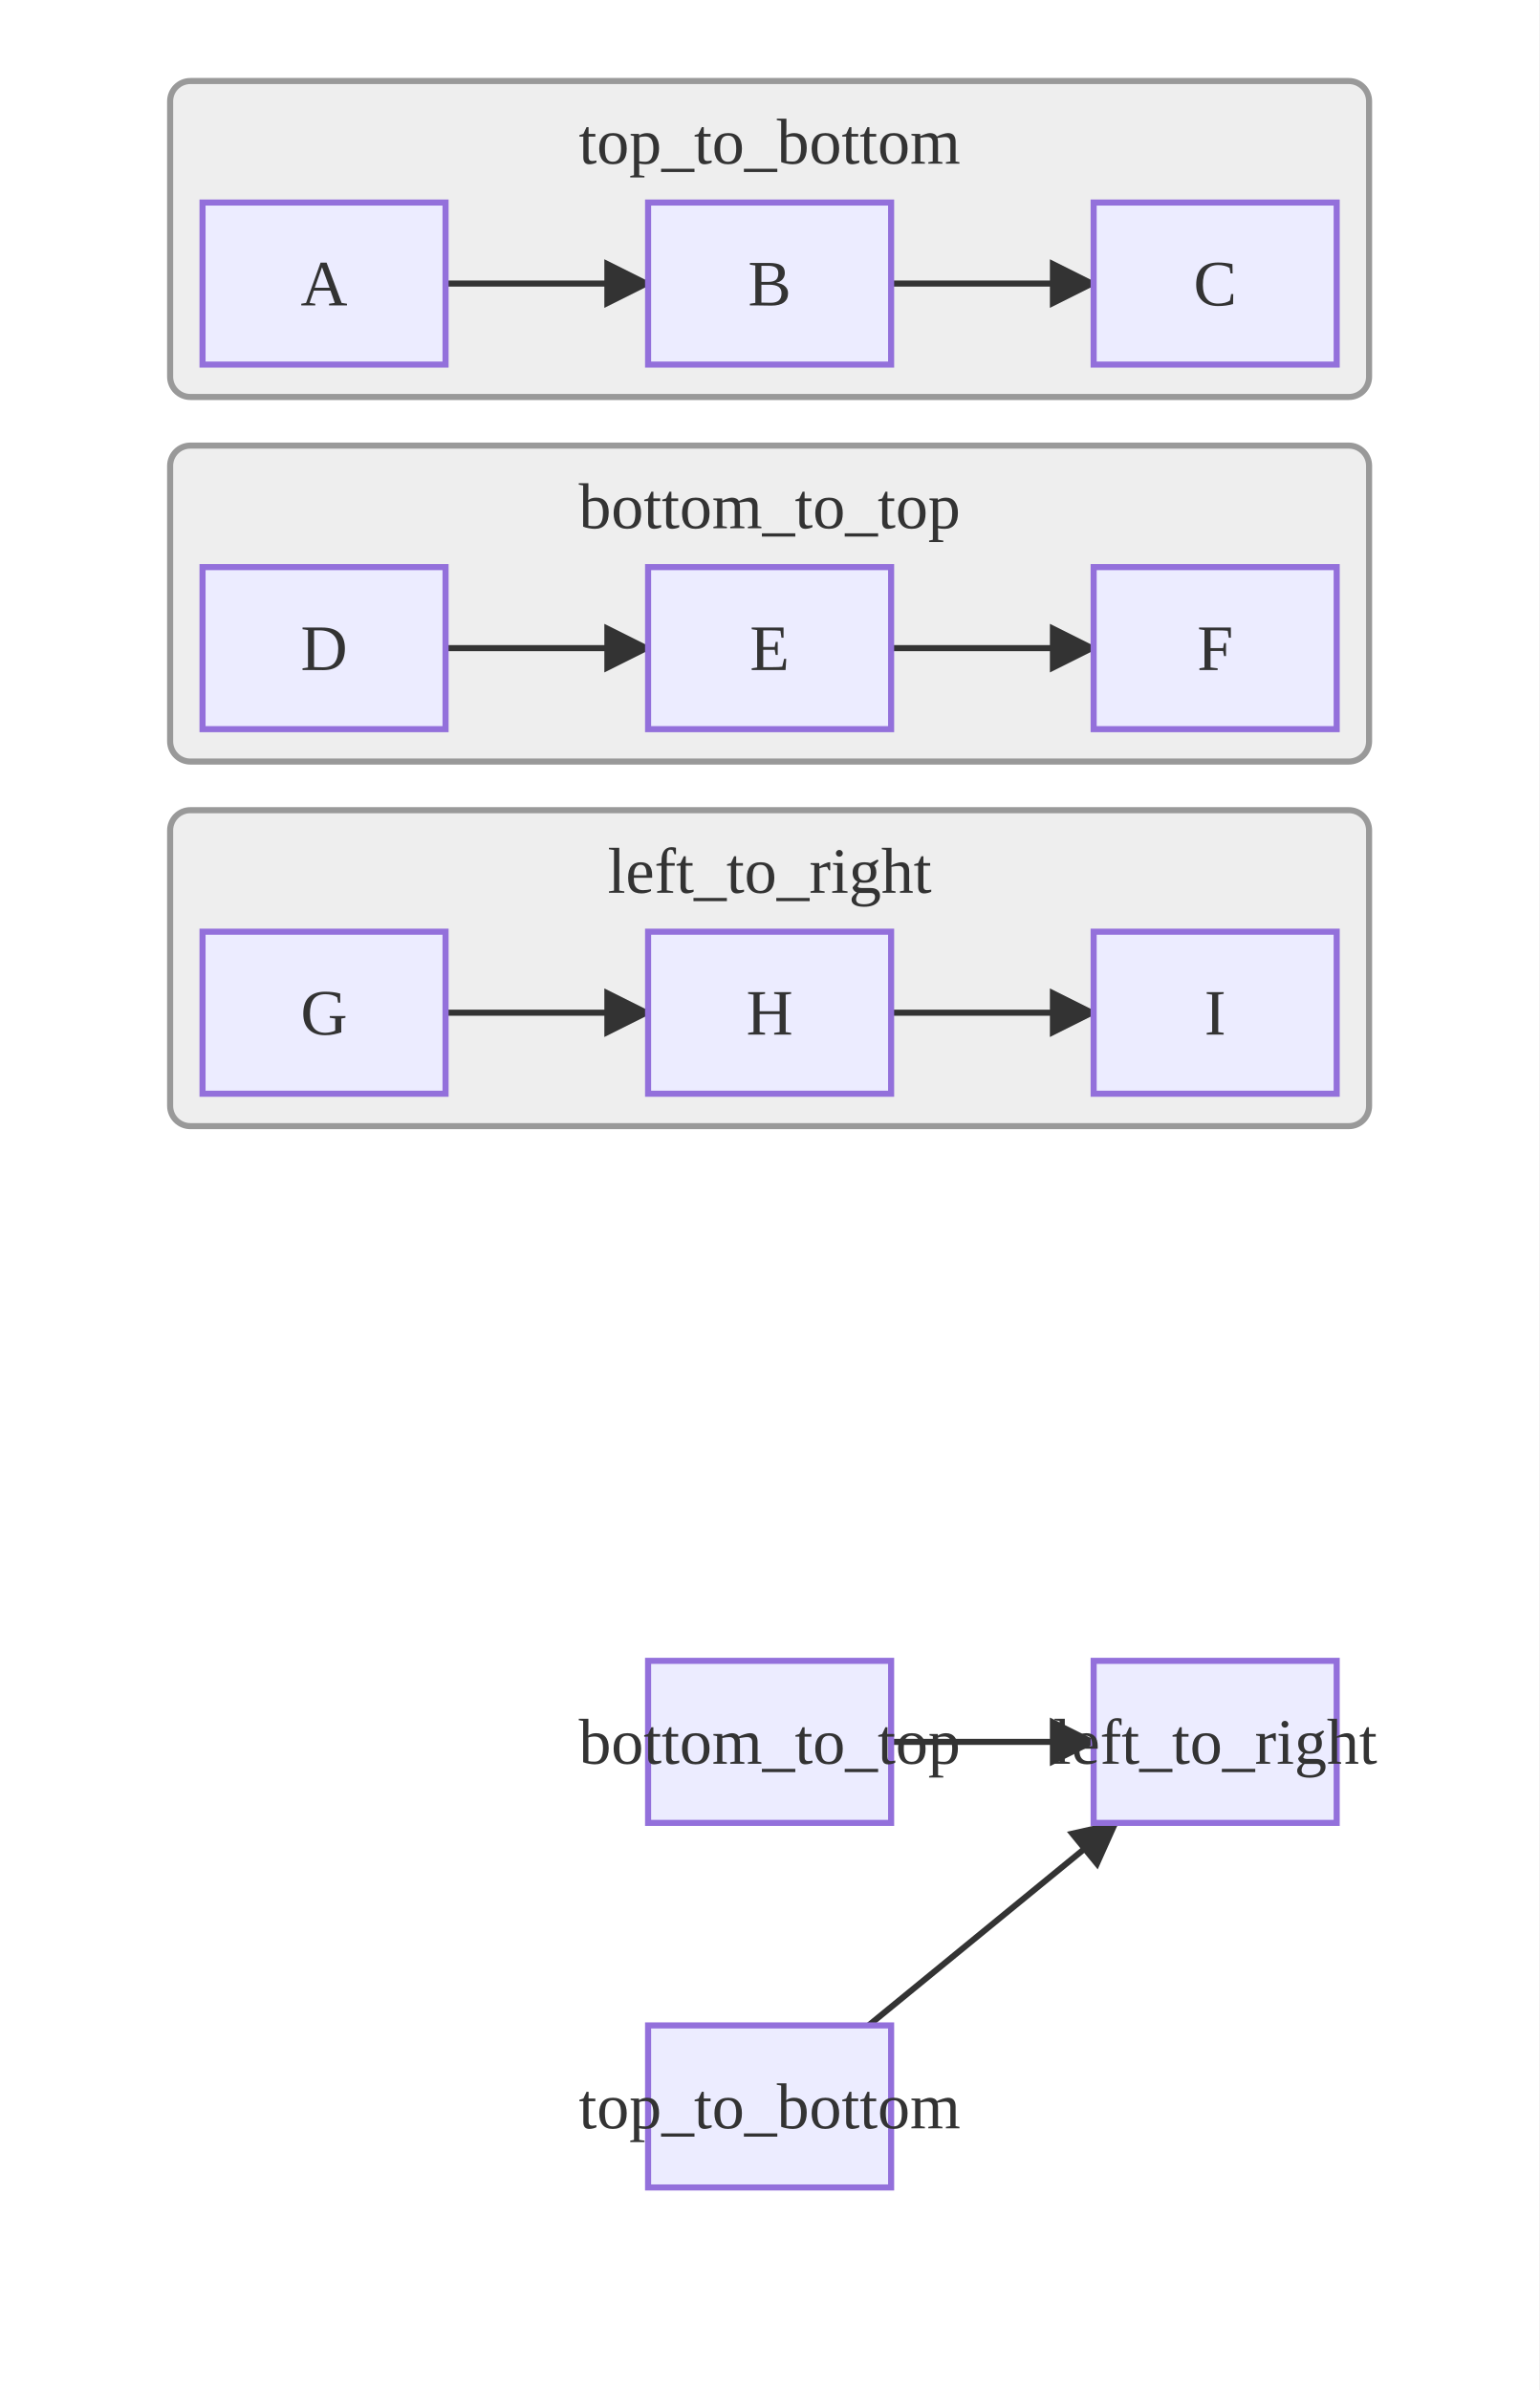
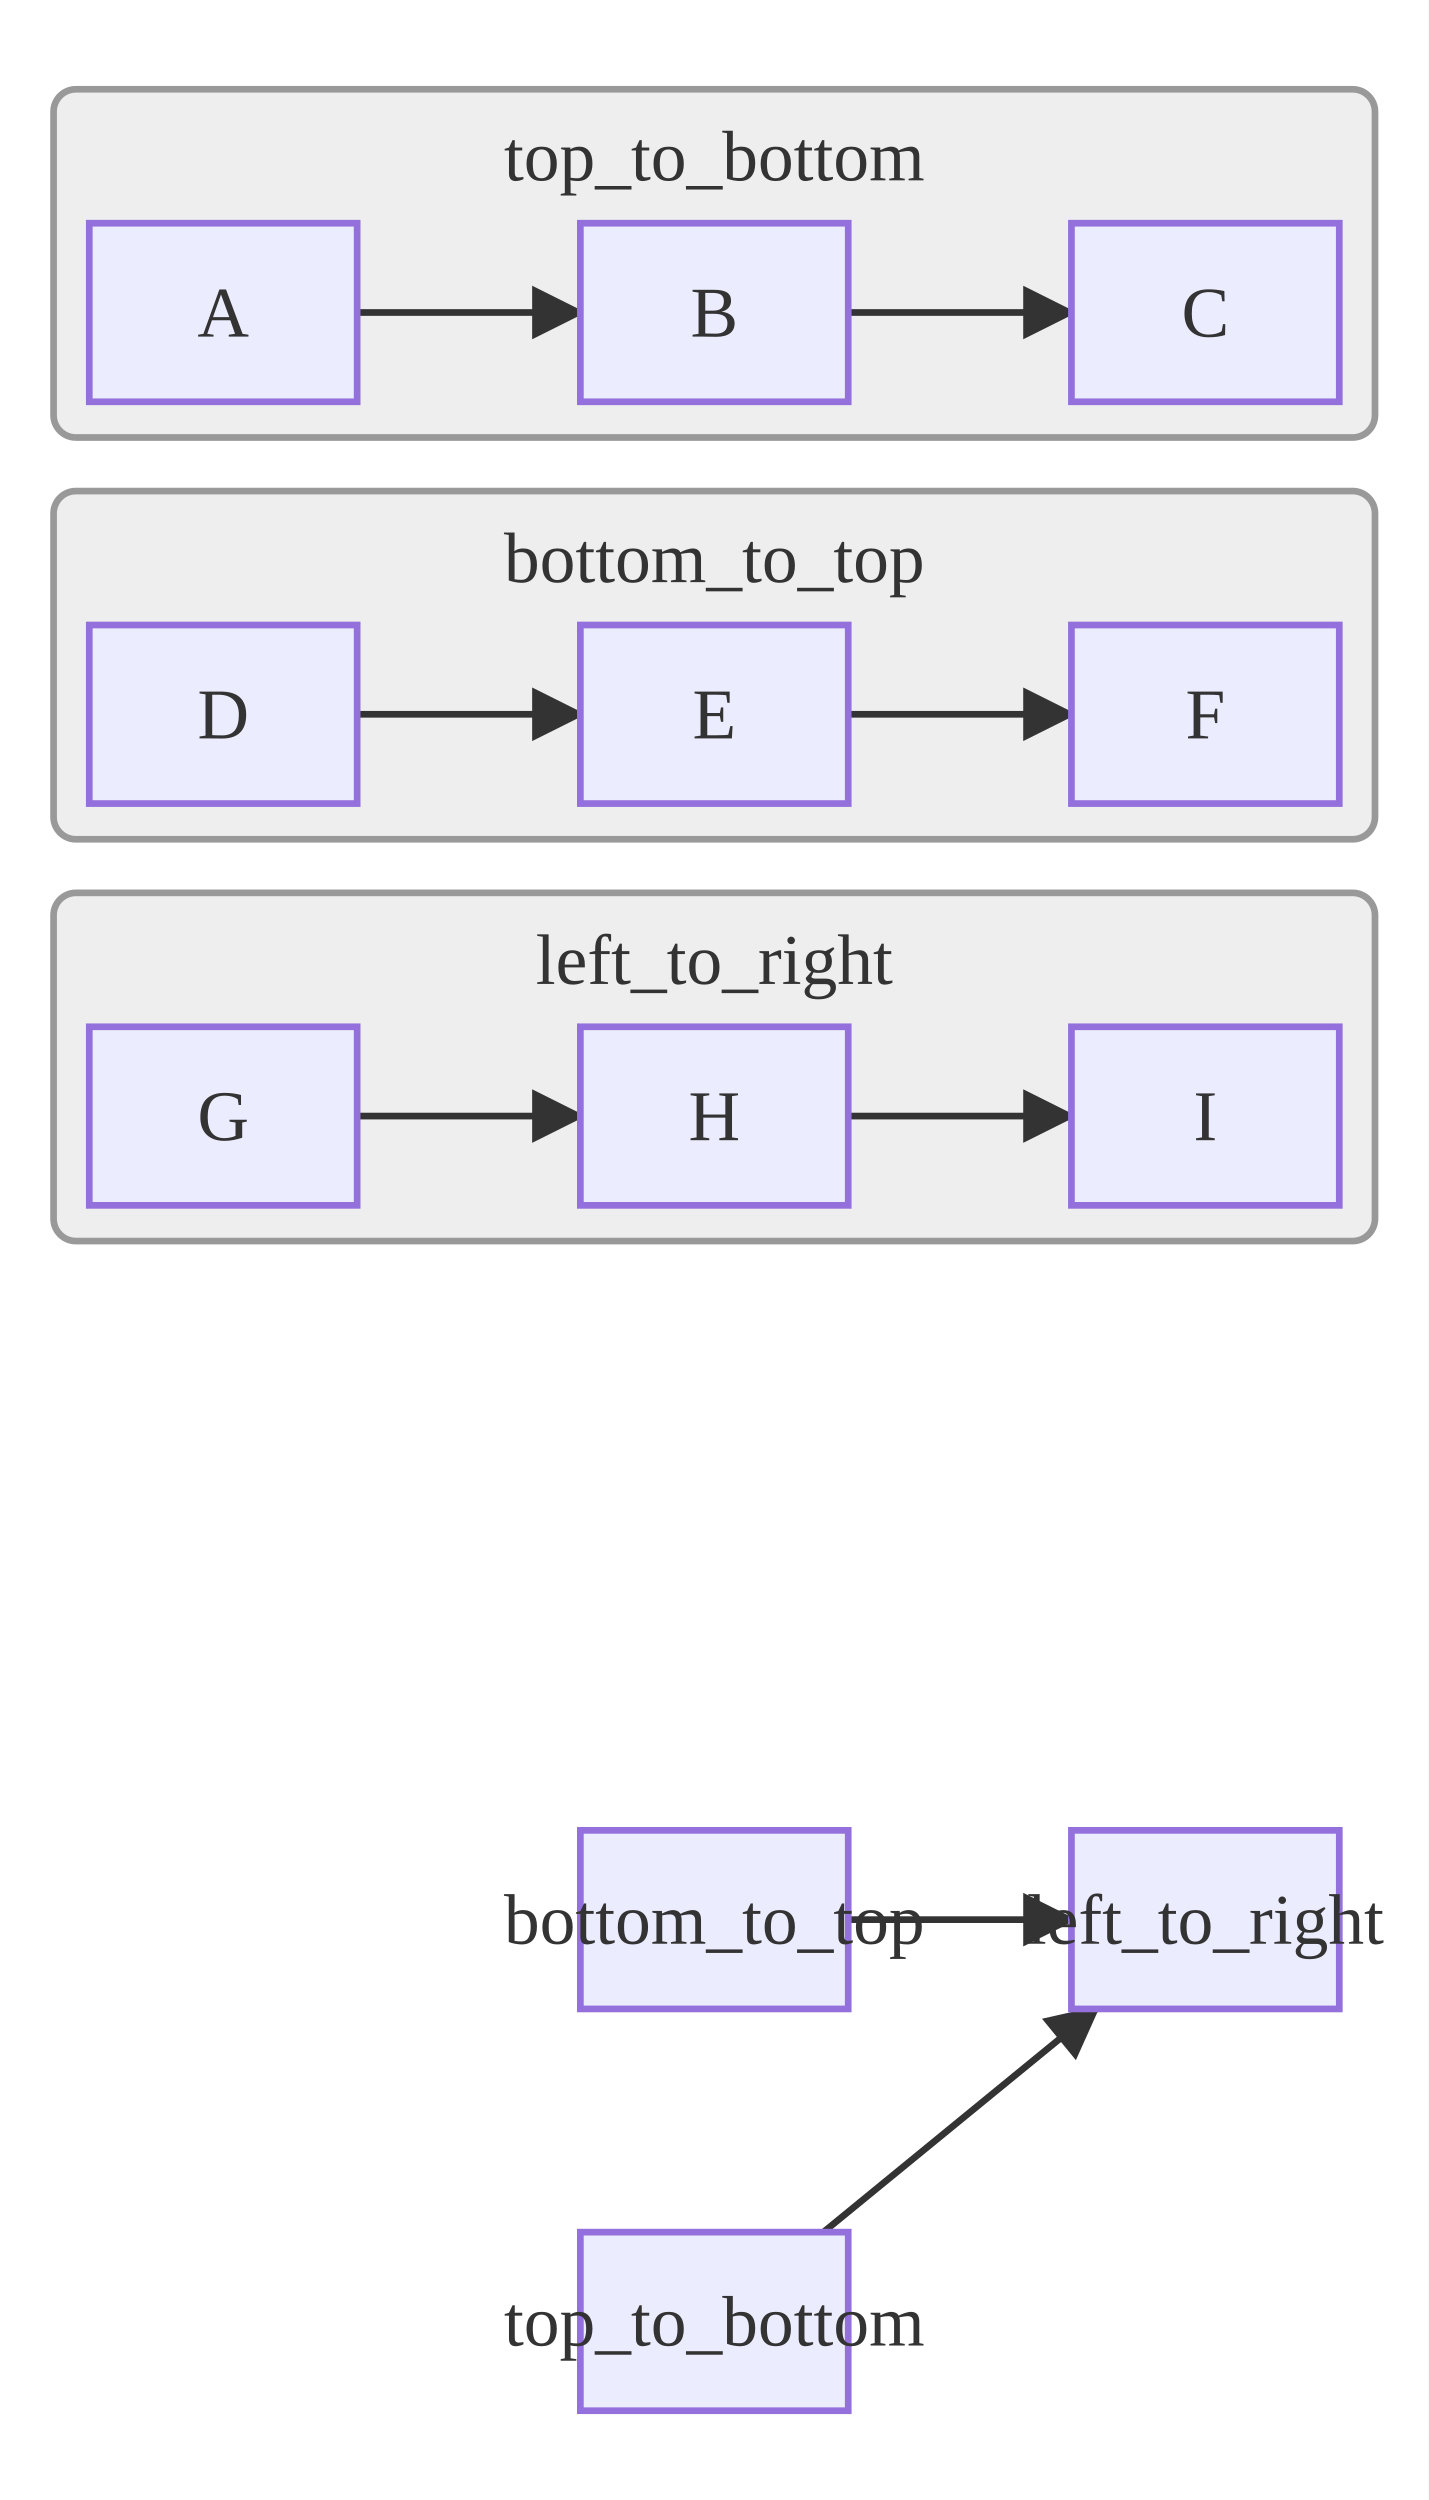
- <svg xmlns="http://www.w3.org/2000/svg" viewBox="0 0 380.00 590.00">
+ <svg xmlns="http://www.w3.org/2000/svg" viewBox="0 0 320.00 560.00">
  <defs>
    <marker id="arrow-arrow-solid" viewBox="0 0 10 10" refX="9.00" refY="5.00" markerWidth="8.00" markerHeight="8.00" orient="auto">
      <polygon points="0,0 10,5 0,10" style="fill:#333" />
    </marker>
  </defs>
-   <rect x="0.00" y="0.00" width="380.00" height="590.00" style="fill:#fff;stroke:none" />
-   <g id="top_to_bottom">
-     <rect x="42.00" y="20.00" width="296.00" height="78.00" rx="5.00" ry="5.00" style="fill:#eee;stroke:#999;stroke-width:1.50" />
-     <text x="190.00" y="35.00" text-anchor="middle" dominant-baseline="central" font-size="16.00" style="fill:#333;font-size:16.00px">top_to_bottom</text>
+   <rect x="0.00" y="0.00" width="320.00" height="560.00" style="fill:#fff;stroke:none" />
+   <g transform="translate(0,30.00)">
+     <g id="top_to_bottom">
+       <rect x="12.00" y="-10.00" width="296.00" height="78.00" rx="5.00" ry="5.00" style="fill:#eee;stroke:#999;stroke-width:1.50" />
+       <text x="160.00" y="5.00" text-anchor="middle" dominant-baseline="central" font-size="16.00" style="fill:#333;font-size:16.00px">top_to_bottom</text>
+     </g>
+     <g id="bottom_to_top">
+       <rect x="12.00" y="80.00" width="296.00" height="78.00" rx="5.00" ry="5.00" style="fill:#eee;stroke:#999;stroke-width:1.50" />
+       <text x="160.00" y="95.00" text-anchor="middle" dominant-baseline="central" font-size="16.00" style="fill:#333;font-size:16.00px">bottom_to_top</text>
+     </g>
+     <g id="left_to_right">
+       <rect x="12.00" y="170.00" width="296.00" height="78.00" rx="5.00" ry="5.00" style="fill:#eee;stroke:#999;stroke-width:1.50" />
+       <text x="160.00" y="185.00" text-anchor="middle" dominant-baseline="central" font-size="16.00" style="fill:#333;font-size:16.00px">left_to_right</text>
+     </g>
+     <line x1="80.00" y1="40.00" x2="130.00" y2="40.00" style="stroke:#333;stroke-width:1.5;fill:none" marker-end="url(#arrow-arrow-solid)" />
+     <line x1="190.00" y1="40.00" x2="240.00" y2="40.00" style="stroke:#333;stroke-width:1.5;fill:none" marker-end="url(#arrow-arrow-solid)" />
+     <line x1="80.00" y1="130.00" x2="130.00" y2="130.00" style="stroke:#333;stroke-width:1.5;fill:none" marker-end="url(#arrow-arrow-solid)" />
+     <line x1="190.00" y1="130.00" x2="240.00" y2="130.00" style="stroke:#333;stroke-width:1.5;fill:none" marker-end="url(#arrow-arrow-solid)" />
+     <line x1="80.00" y1="220.00" x2="130.00" y2="220.00" style="stroke:#333;stroke-width:1.5;fill:none" marker-end="url(#arrow-arrow-solid)" />
+     <line x1="190.00" y1="220.00" x2="240.00" y2="220.00" style="stroke:#333;stroke-width:1.5;fill:none" marker-end="url(#arrow-arrow-solid)" />
+     <line x1="190.00" y1="400.00" x2="240.00" y2="400.00" style="stroke:#333;stroke-width:1.5;fill:none" marker-end="url(#arrow-arrow-solid)" />
+     <line x1="184.44" y1="470.00" x2="245.56" y2="420.00" style="stroke:#333;stroke-width:1.5;fill:none" marker-end="url(#arrow-arrow-solid)" />
+     <rect x="130.00" y="470.00" width="60.00" height="40.00" style="fill:#ECECFF;stroke:#9370DB;stroke-width:1.50" />
+     <text x="160.00" y="490.00" text-anchor="middle" dominant-baseline="central" font-size="16.00" style="fill:#333;font-size:16.00px">top_to_bottom</text>
+     <rect x="240.00" y="380.00" width="60.00" height="40.00" style="fill:#ECECFF;stroke:#9370DB;stroke-width:1.50" />
+     <text x="270.00" y="400.00" text-anchor="middle" dominant-baseline="central" font-size="16.00" style="fill:#333;font-size:16.00px">left_to_right</text>
+     <rect x="130.00" y="380.00" width="60.00" height="40.00" style="fill:#ECECFF;stroke:#9370DB;stroke-width:1.50" />
+     <text x="160.00" y="400.00" text-anchor="middle" dominant-baseline="central" font-size="16.00" style="fill:#333;font-size:16.00px">bottom_to_top</text>
+     <rect x="20.00" y="20.00" width="60.00" height="40.00" style="fill:#ECECFF;stroke:#9370DB;stroke-width:1.50" />
+     <text x="50.00" y="40.00" text-anchor="middle" dominant-baseline="central" font-size="16.00" style="fill:#333;font-size:16.00px">A</text>
+     <rect x="130.00" y="20.00" width="60.00" height="40.00" style="fill:#ECECFF;stroke:#9370DB;stroke-width:1.50" />
+     <text x="160.00" y="40.00" text-anchor="middle" dominant-baseline="central" font-size="16.00" style="fill:#333;font-size:16.00px">B</text>
+     <rect x="240.00" y="20.00" width="60.00" height="40.00" style="fill:#ECECFF;stroke:#9370DB;stroke-width:1.50" />
+     <text x="270.00" y="40.00" text-anchor="middle" dominant-baseline="central" font-size="16.00" style="fill:#333;font-size:16.00px">C</text>
+     <rect x="20.00" y="110.00" width="60.00" height="40.00" style="fill:#ECECFF;stroke:#9370DB;stroke-width:1.50" />
+     <text x="50.00" y="130.00" text-anchor="middle" dominant-baseline="central" font-size="16.00" style="fill:#333;font-size:16.00px">D</text>
+     <rect x="130.00" y="110.00" width="60.00" height="40.00" style="fill:#ECECFF;stroke:#9370DB;stroke-width:1.50" />
+     <text x="160.00" y="130.00" text-anchor="middle" dominant-baseline="central" font-size="16.00" style="fill:#333;font-size:16.00px">E</text>
+     <rect x="240.00" y="110.00" width="60.00" height="40.00" style="fill:#ECECFF;stroke:#9370DB;stroke-width:1.50" />
+     <text x="270.00" y="130.00" text-anchor="middle" dominant-baseline="central" font-size="16.00" style="fill:#333;font-size:16.00px">F</text>
+     <rect x="20.00" y="200.00" width="60.00" height="40.00" style="fill:#ECECFF;stroke:#9370DB;stroke-width:1.50" />
+     <text x="50.00" y="220.00" text-anchor="middle" dominant-baseline="central" font-size="16.00" style="fill:#333;font-size:16.00px">G</text>
+     <rect x="130.00" y="200.00" width="60.00" height="40.00" style="fill:#ECECFF;stroke:#9370DB;stroke-width:1.50" />
+     <text x="160.00" y="220.00" text-anchor="middle" dominant-baseline="central" font-size="16.00" style="fill:#333;font-size:16.00px">H</text>
+     <rect x="240.00" y="200.00" width="60.00" height="40.00" style="fill:#ECECFF;stroke:#9370DB;stroke-width:1.50" />
+     <text x="270.00" y="220.00" text-anchor="middle" dominant-baseline="central" font-size="16.00" style="fill:#333;font-size:16.00px">I</text>
  </g>
-   <g id="bottom_to_top">
-     <rect x="42.00" y="110.00" width="296.00" height="78.00" rx="5.00" ry="5.00" style="fill:#eee;stroke:#999;stroke-width:1.50" />
-     <text x="190.00" y="125.00" text-anchor="middle" dominant-baseline="central" font-size="16.00" style="fill:#333;font-size:16.00px">bottom_to_top</text>
-   </g>
-   <g id="left_to_right">
-     <rect x="42.00" y="200.00" width="296.00" height="78.00" rx="5.00" ry="5.00" style="fill:#eee;stroke:#999;stroke-width:1.50" />
-     <text x="190.00" y="215.00" text-anchor="middle" dominant-baseline="central" font-size="16.00" style="fill:#333;font-size:16.00px">left_to_right</text>
-   </g>
-   <line x1="110.00" y1="70.00" x2="160.00" y2="70.00" style="stroke:#333;stroke-width:1.5;fill:none" marker-end="url(#arrow-arrow-solid)" />
-   <line x1="220.00" y1="70.00" x2="270.00" y2="70.00" style="stroke:#333;stroke-width:1.5;fill:none" marker-end="url(#arrow-arrow-solid)" />
-   <line x1="110.00" y1="160.00" x2="160.00" y2="160.00" style="stroke:#333;stroke-width:1.5;fill:none" marker-end="url(#arrow-arrow-solid)" />
-   <line x1="220.00" y1="160.00" x2="270.00" y2="160.00" style="stroke:#333;stroke-width:1.5;fill:none" marker-end="url(#arrow-arrow-solid)" />
-   <line x1="110.00" y1="250.00" x2="160.00" y2="250.00" style="stroke:#333;stroke-width:1.5;fill:none" marker-end="url(#arrow-arrow-solid)" />
-   <line x1="220.00" y1="250.00" x2="270.00" y2="250.00" style="stroke:#333;stroke-width:1.5;fill:none" marker-end="url(#arrow-arrow-solid)" />
-   <line x1="220.00" y1="430.00" x2="270.00" y2="430.00" style="stroke:#333;stroke-width:1.5;fill:none" marker-end="url(#arrow-arrow-solid)" />
-   <line x1="214.44" y1="500.00" x2="275.56" y2="450.00" style="stroke:#333;stroke-width:1.5;fill:none" marker-end="url(#arrow-arrow-solid)" />
-   <rect x="160.00" y="500.00" width="60.00" height="40.00" style="fill:#ECECFF;stroke:#9370DB;stroke-width:1.50" />
-   <text x="190.00" y="520.00" text-anchor="middle" dominant-baseline="central" font-size="16.00" style="fill:#333;font-size:16.00px">top_to_bottom</text>
-   <rect x="270.00" y="410.00" width="60.00" height="40.00" style="fill:#ECECFF;stroke:#9370DB;stroke-width:1.50" />
-   <text x="300.00" y="430.00" text-anchor="middle" dominant-baseline="central" font-size="16.00" style="fill:#333;font-size:16.00px">left_to_right</text>
-   <rect x="160.00" y="410.00" width="60.00" height="40.00" style="fill:#ECECFF;stroke:#9370DB;stroke-width:1.50" />
-   <text x="190.00" y="430.00" text-anchor="middle" dominant-baseline="central" font-size="16.00" style="fill:#333;font-size:16.00px">bottom_to_top</text>
-   <rect x="50.00" y="50.00" width="60.00" height="40.00" style="fill:#ECECFF;stroke:#9370DB;stroke-width:1.50" />
-   <text x="80.00" y="70.00" text-anchor="middle" dominant-baseline="central" font-size="16.00" style="fill:#333;font-size:16.00px">A</text>
-   <rect x="160.00" y="50.00" width="60.00" height="40.00" style="fill:#ECECFF;stroke:#9370DB;stroke-width:1.50" />
-   <text x="190.00" y="70.00" text-anchor="middle" dominant-baseline="central" font-size="16.00" style="fill:#333;font-size:16.00px">B</text>
-   <rect x="270.00" y="50.00" width="60.00" height="40.00" style="fill:#ECECFF;stroke:#9370DB;stroke-width:1.50" />
-   <text x="300.00" y="70.00" text-anchor="middle" dominant-baseline="central" font-size="16.00" style="fill:#333;font-size:16.00px">C</text>
-   <rect x="50.00" y="140.00" width="60.00" height="40.00" style="fill:#ECECFF;stroke:#9370DB;stroke-width:1.50" />
-   <text x="80.00" y="160.00" text-anchor="middle" dominant-baseline="central" font-size="16.00" style="fill:#333;font-size:16.00px">D</text>
-   <rect x="160.00" y="140.00" width="60.00" height="40.00" style="fill:#ECECFF;stroke:#9370DB;stroke-width:1.50" />
-   <text x="190.00" y="160.00" text-anchor="middle" dominant-baseline="central" font-size="16.00" style="fill:#333;font-size:16.00px">E</text>
-   <rect x="270.00" y="140.00" width="60.00" height="40.00" style="fill:#ECECFF;stroke:#9370DB;stroke-width:1.50" />
-   <text x="300.00" y="160.00" text-anchor="middle" dominant-baseline="central" font-size="16.00" style="fill:#333;font-size:16.00px">F</text>
-   <rect x="50.00" y="230.00" width="60.00" height="40.00" style="fill:#ECECFF;stroke:#9370DB;stroke-width:1.50" />
-   <text x="80.00" y="250.00" text-anchor="middle" dominant-baseline="central" font-size="16.00" style="fill:#333;font-size:16.00px">G</text>
-   <rect x="160.00" y="230.00" width="60.00" height="40.00" style="fill:#ECECFF;stroke:#9370DB;stroke-width:1.50" />
-   <text x="190.00" y="250.00" text-anchor="middle" dominant-baseline="central" font-size="16.00" style="fill:#333;font-size:16.00px">H</text>
-   <rect x="270.00" y="230.00" width="60.00" height="40.00" style="fill:#ECECFF;stroke:#9370DB;stroke-width:1.50" />
-   <text x="300.00" y="250.00" text-anchor="middle" dominant-baseline="central" font-size="16.00" style="fill:#333;font-size:16.00px">I</text>
</svg>
